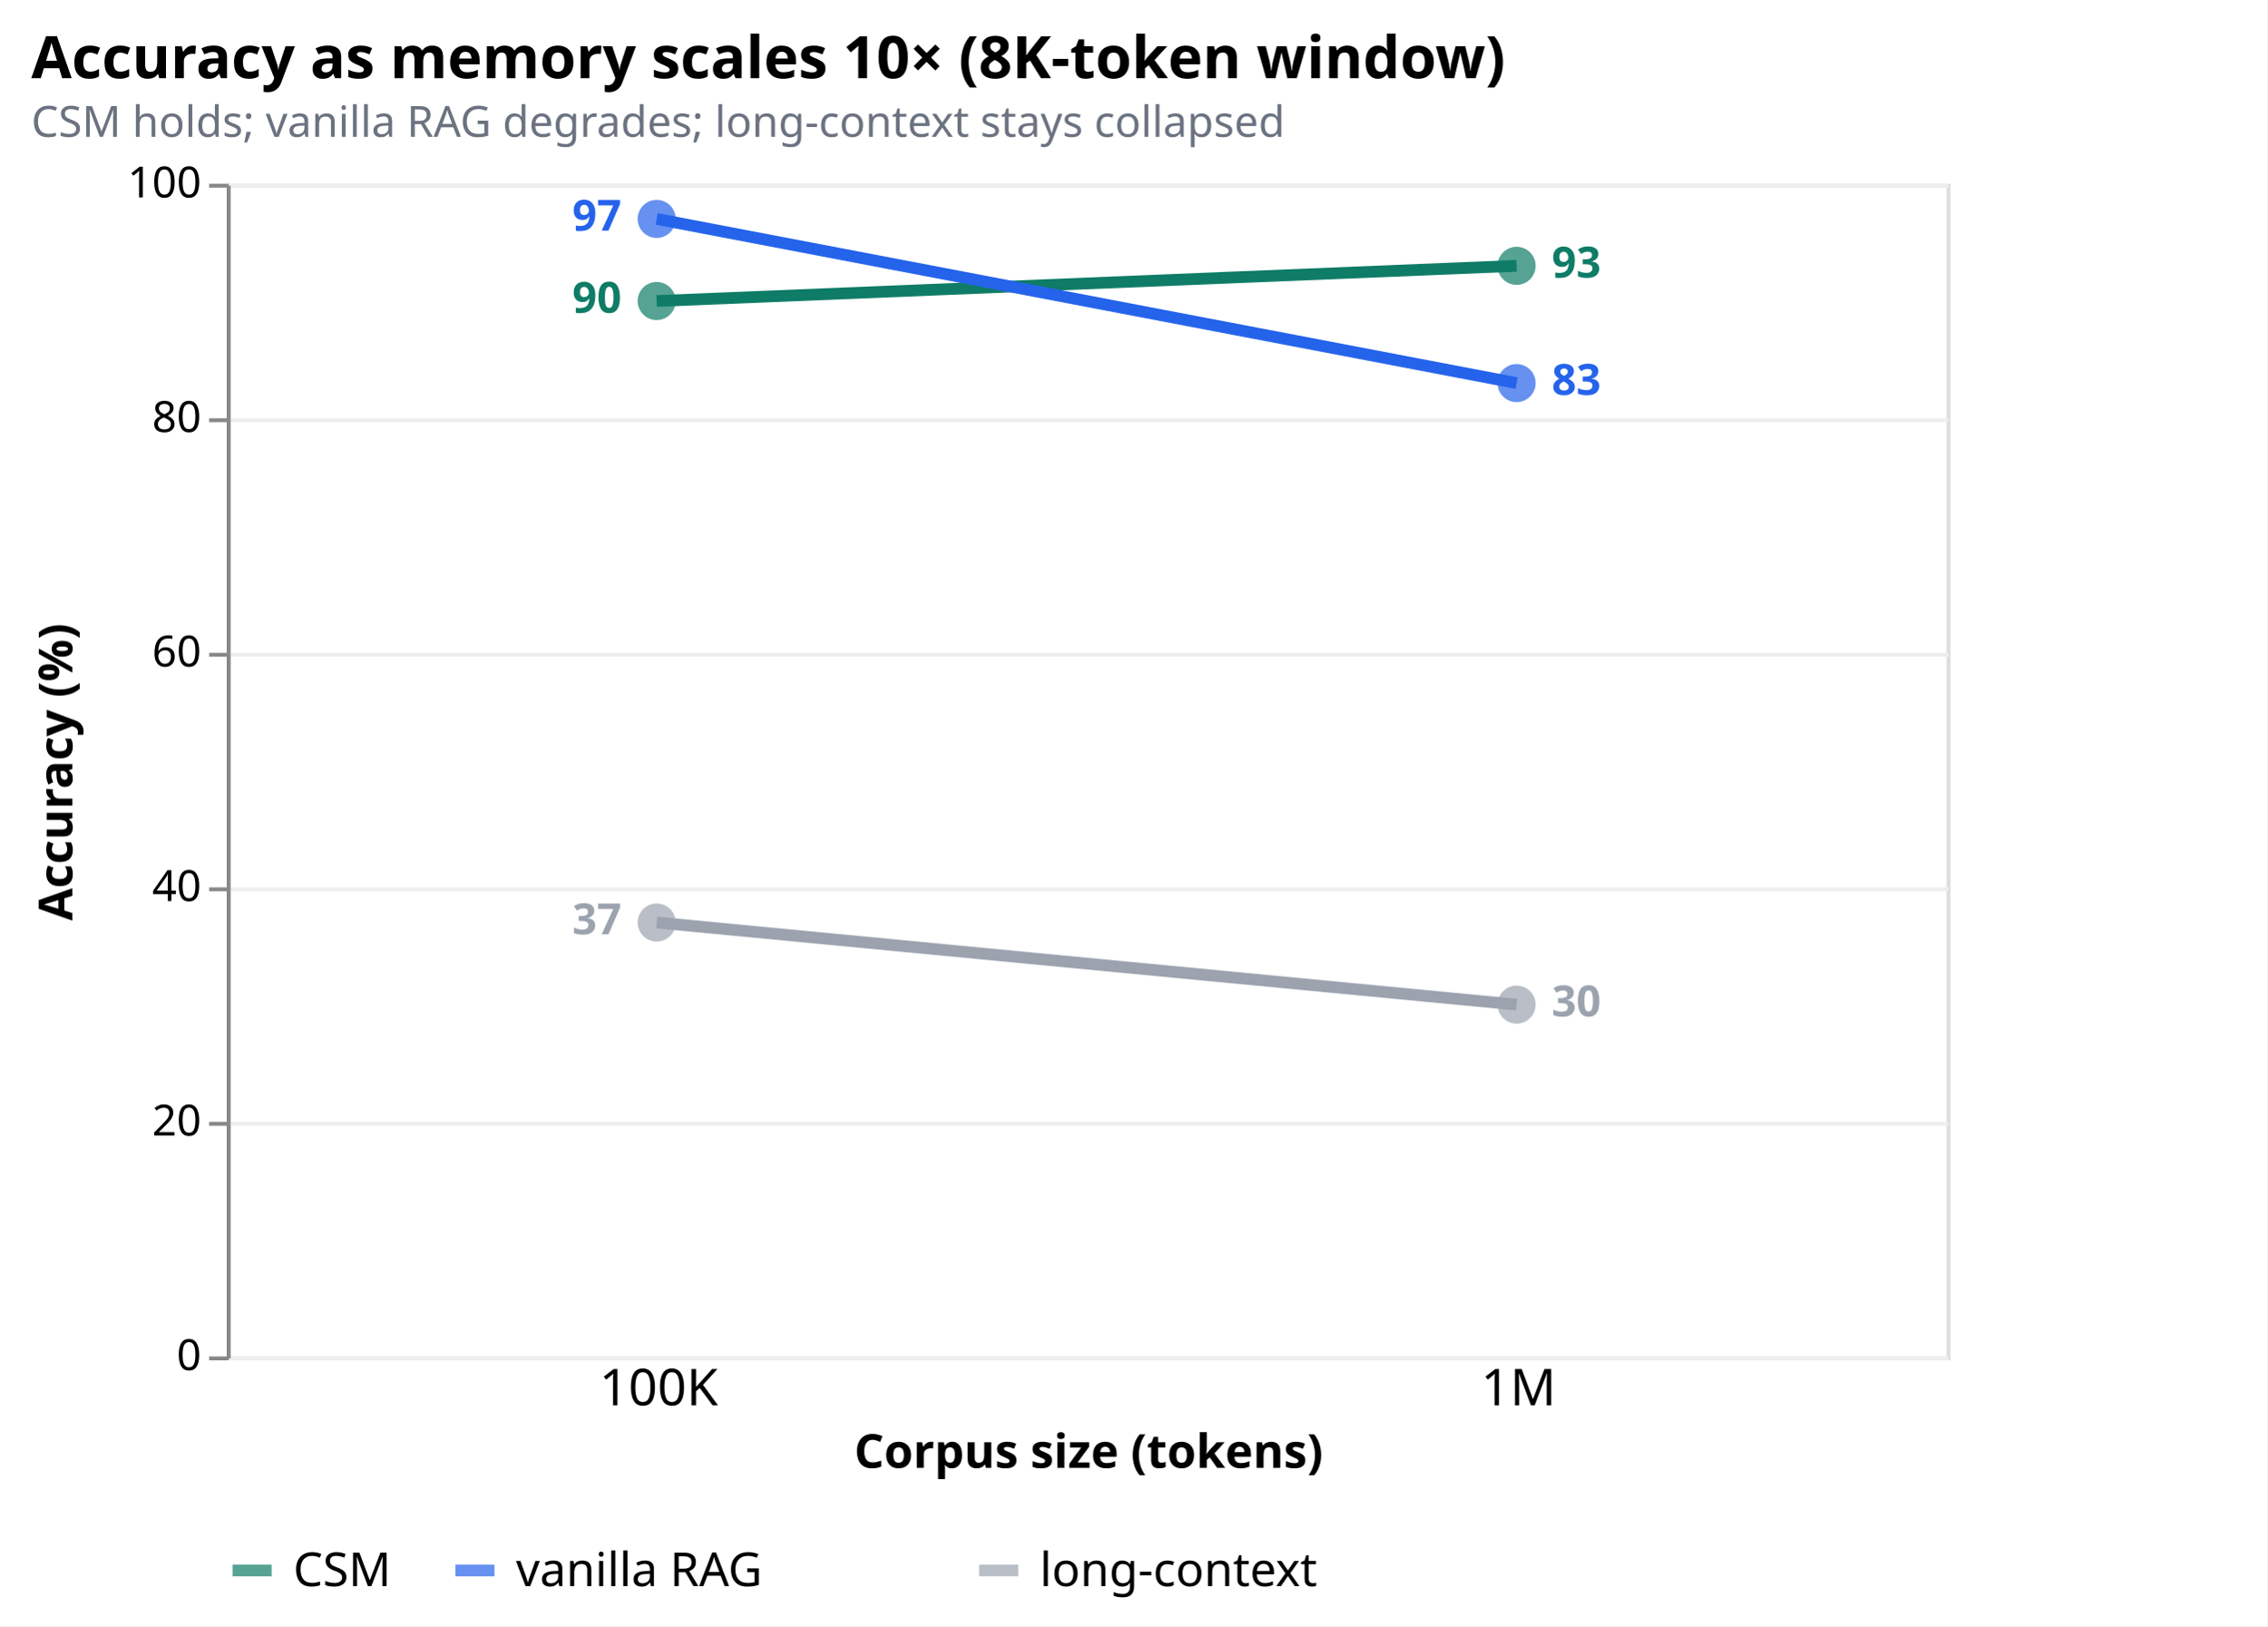
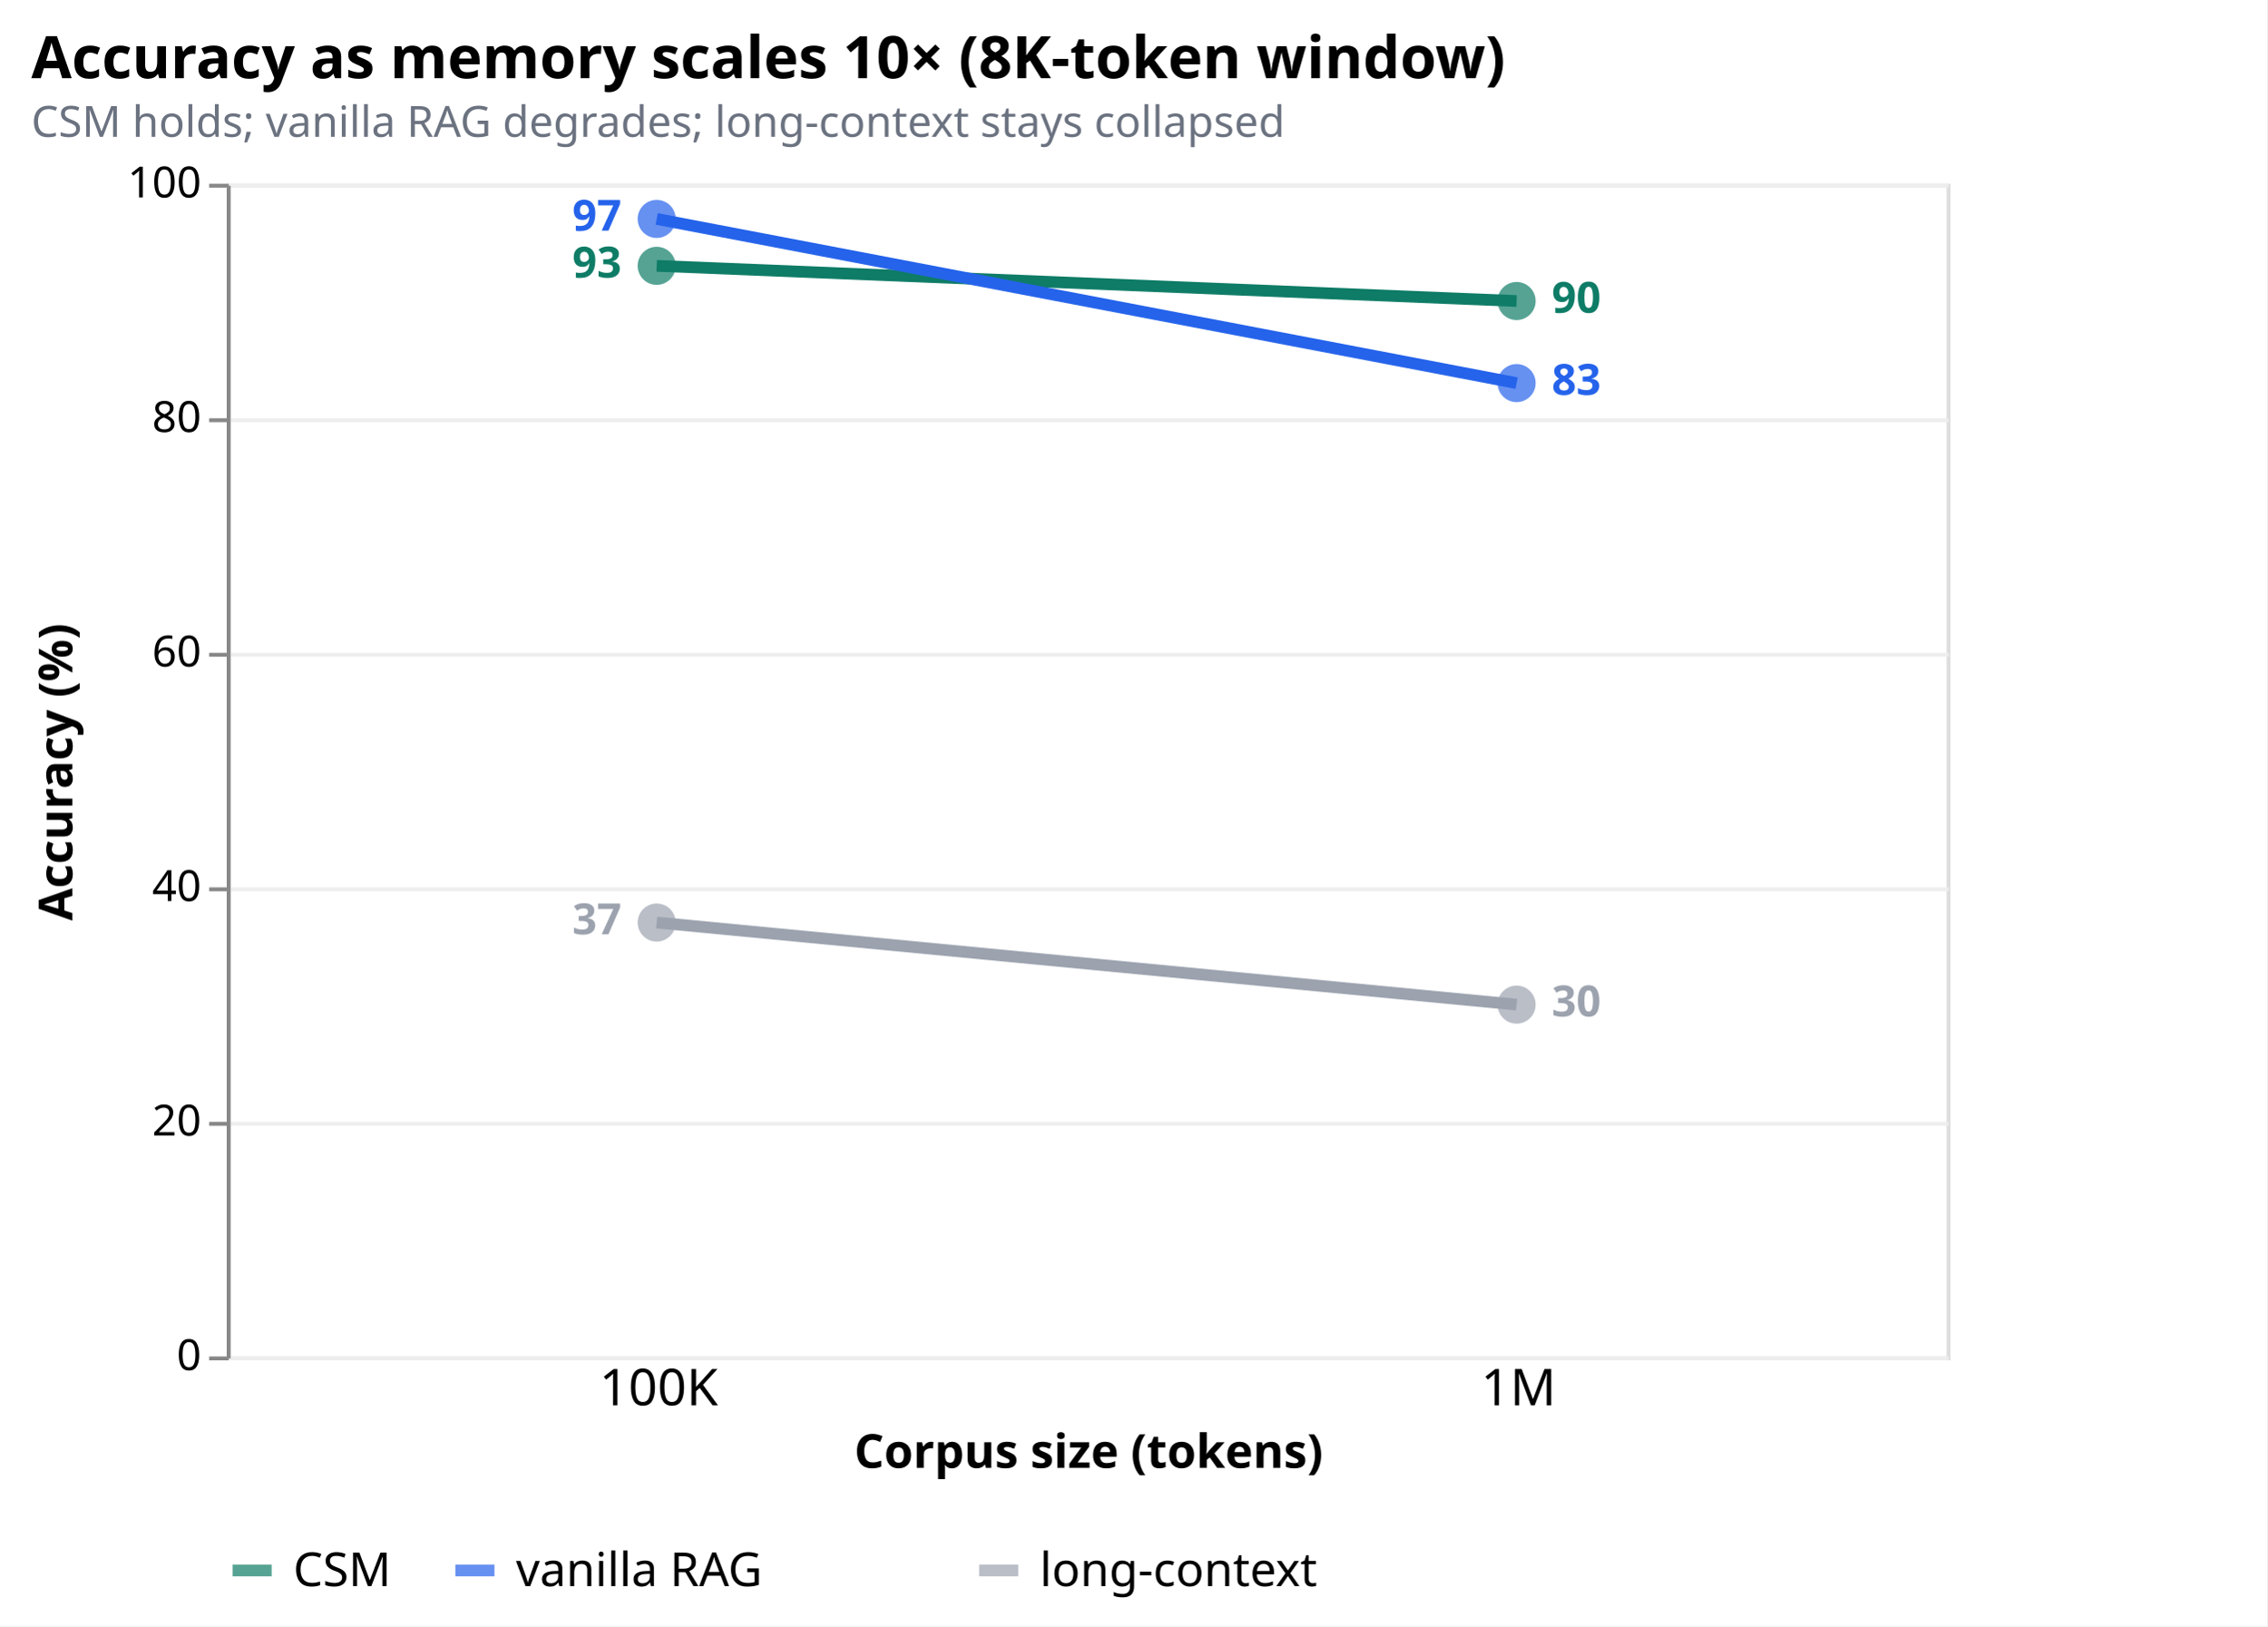
<svg xmlns="http://www.w3.org/2000/svg" version="1.1" class="marks" width="580" height="416" viewBox="0 0 580 416">
  <rect width="580" height="416" fill="white" />
  <g fill="none" stroke-miterlimit="10" transform="translate(58,47)">
    <g class="mark-group role-frame root" role="graphics-object" aria-roledescription="group mark container">
      <g transform="translate(0,0)">
        <path class="background" aria-hidden="true" d="M0.5,0.5h440v300h-440Z" stroke="#ddd" />
        <g>
          <g class="mark-group role-axis" aria-hidden="true">
            <g transform="translate(0.5,0.5)">
              <path class="background" aria-hidden="true" d="M0,0h0v0h0Z" pointer-events="none" />
              <g>
                <g class="mark-rule role-axis-grid" pointer-events="none">
                  <line transform="translate(0,300)" x2="440" y2="0" stroke="#eee" stroke-width="1" opacity="1" />
                  <line transform="translate(0,240)" x2="440" y2="0" stroke="#eee" stroke-width="1" opacity="1" />
                  <line transform="translate(0,180)" x2="440" y2="0" stroke="#eee" stroke-width="1" opacity="1" />
                  <line transform="translate(0,120)" x2="440" y2="0" stroke="#eee" stroke-width="1" opacity="1" />
                  <line transform="translate(0,60)" x2="440" y2="0" stroke="#eee" stroke-width="1" opacity="1" />
                  <line transform="translate(0,0)" x2="440" y2="0" stroke="#eee" stroke-width="1" opacity="1" />
                </g>
              </g>
              <path class="foreground" aria-hidden="true" d="" pointer-events="none" display="none" />
            </g>
          </g>
          <g class="mark-group role-axis" role="graphics-symbol" aria-roledescription="axis" aria-label="X-axis titled 'Corpus size (tokens)' for a discrete scale with 2 values: 100K, 1M">
            <g transform="translate(0.5,300.5)">
              <path class="background" aria-hidden="true" d="M0,0h0v0h0Z" pointer-events="none" />
              <g>
                <g class="mark-text role-axis-label" pointer-events="none">
                  <text text-anchor="middle" transform="translate(110,12)" font-family="sans-serif" font-size="13px" fill="#000" opacity="1">100K</text>
                  <text text-anchor="middle" transform="translate(330,12)" font-family="sans-serif" font-size="13px" fill="#000" opacity="1">1M</text>
                </g>
                <g class="mark-text role-axis-title" pointer-events="none">
                  <text text-anchor="middle" transform="translate(220,28)" font-family="sans-serif" font-size="12px" font-weight="bold" fill="#000" opacity="1">Corpus size (tokens)</text>
                </g>
              </g>
              <path class="foreground" aria-hidden="true" d="" pointer-events="none" display="none" />
            </g>
          </g>
          <g class="mark-group role-axis" role="graphics-symbol" aria-roledescription="axis" aria-label="Y-axis titled 'Accuracy (%)' for a linear scale with values from 0 to 100">
            <g transform="translate(0.5,0.5)">
              <path class="background" aria-hidden="true" d="M0,0h0v0h0Z" pointer-events="none" />
              <g>
                <g class="mark-rule role-axis-tick" pointer-events="none">
                  <line transform="translate(0,300)" x2="-5" y2="0" stroke="#888" stroke-width="1" opacity="1" />
                  <line transform="translate(0,240)" x2="-5" y2="0" stroke="#888" stroke-width="1" opacity="1" />
                  <line transform="translate(0,180)" x2="-5" y2="0" stroke="#888" stroke-width="1" opacity="1" />
                  <line transform="translate(0,120)" x2="-5" y2="0" stroke="#888" stroke-width="1" opacity="1" />
                  <line transform="translate(0,60)" x2="-5" y2="0" stroke="#888" stroke-width="1" opacity="1" />
                  <line transform="translate(0,0)" x2="-5" y2="0" stroke="#888" stroke-width="1" opacity="1" />
                </g>
                <g class="mark-text role-axis-label" pointer-events="none">
                  <text text-anchor="end" transform="translate(-7,303)" font-family="sans-serif" font-size="11px" fill="#000" opacity="1">0</text>
                  <text text-anchor="end" transform="translate(-7,243)" font-family="sans-serif" font-size="11px" fill="#000" opacity="1">20</text>
                  <text text-anchor="end" transform="translate(-7,183)" font-family="sans-serif" font-size="11px" fill="#000" opacity="1">40</text>
                  <text text-anchor="end" transform="translate(-7,123)" font-family="sans-serif" font-size="11px" fill="#000" opacity="1">60</text>
                  <text text-anchor="end" transform="translate(-7,63)" font-family="sans-serif" font-size="11px" fill="#000" opacity="1">80</text>
                  <text text-anchor="end" transform="translate(-7,3)" font-family="sans-serif" font-size="11px" fill="#000" opacity="1">100</text>
                </g>
                <g class="mark-rule role-axis-domain" pointer-events="none">
                  <line transform="translate(0,300)" x2="0" y2="-300" stroke="#888" stroke-width="1" opacity="1" />
                </g>
                <g class="mark-text role-axis-title" pointer-events="none">
                  <text text-anchor="middle" transform="translate(-37,150) rotate(-90) translate(0,-3)" font-family="sans-serif" font-size="12px" font-weight="bold" fill="#000" opacity="1">Accuracy (%)</text>
                </g>
              </g>
              <path class="foreground" aria-hidden="true" d="" pointer-events="none" display="none" />
            </g>
          </g>
          <g class="mark-group role-scope layer_0_pathgroup" role="graphics-object" aria-roledescription="group mark container">
            <g transform="translate(0,0)">
              <path class="background" aria-hidden="true" d="M0,0h440v300h-440Z" />
              <g>
                <g class="mark-line role-mark layer_0_marks" role="graphics-object" aria-roledescription="line mark container">
-                   <path aria-label="Corpus size (tokens): 100K; Accuracy (%): 90; system: CSM" role="graphics-symbol" aria-roledescription="line mark" d="M110,30L330,21" stroke="#0e7c66" stroke-width="3" />
+                   <path aria-label="Corpus size (tokens): 100K; Accuracy (%): 93; system: CSM" role="graphics-symbol" aria-roledescription="line mark" d="M110,21L330,30" stroke="#0e7c66" stroke-width="3" />
                </g>
              </g>
              <path class="foreground" aria-hidden="true" d="" display="none" />
            </g>
            <g transform="translate(0,0)">
              <path class="background" aria-hidden="true" d="M0,0h440v300h-440Z" />
              <g>
                <g class="mark-line role-mark layer_0_marks" role="graphics-object" aria-roledescription="line mark container">
                  <path aria-label="Corpus size (tokens): 100K; Accuracy (%): 97; system: vanilla RAG" role="graphics-symbol" aria-roledescription="line mark" d="M110,9L330,51" stroke="#2563eb" stroke-width="3" />
                </g>
              </g>
              <path class="foreground" aria-hidden="true" d="" display="none" />
            </g>
            <g transform="translate(0,0)">
              <path class="background" aria-hidden="true" d="M0,0h440v300h-440Z" />
              <g>
                <g class="mark-line role-mark layer_0_marks" role="graphics-object" aria-roledescription="line mark container">
                  <path aria-label="Corpus size (tokens): 100K; Accuracy (%): 37; system: long-context" role="graphics-symbol" aria-roledescription="line mark" d="M110,189L330,210" stroke="#9ca3af" stroke-width="3" />
                </g>
              </g>
              <path class="foreground" aria-hidden="true" d="" display="none" />
            </g>
          </g>
          <g class="mark-symbol role-mark layer_1_marks" role="graphics-object" aria-roledescription="symbol mark container">
-             <path aria-label="Corpus size (tokens): 100K; Accuracy (%): 90; system: CSM" role="graphics-symbol" aria-roledescription="point" transform="translate(110,30)" d="M4.873,0A4.873,4.873,0,1,1,-4.873,0A4.873,4.873,0,1,1,4.873,0" fill="#0e7c66" stroke-width="2" opacity="0.7" />
-             <path aria-label="Corpus size (tokens): 1M; Accuracy (%): 93; system: CSM" role="graphics-symbol" aria-roledescription="point" transform="translate(330,21)" d="M4.873,0A4.873,4.873,0,1,1,-4.873,0A4.873,4.873,0,1,1,4.873,0" fill="#0e7c66" stroke-width="2" opacity="0.7" />
+             <path aria-label="Corpus size (tokens): 100K; Accuracy (%): 93; system: CSM" role="graphics-symbol" aria-roledescription="point" transform="translate(110,21)" d="M4.873,0A4.873,4.873,0,1,1,-4.873,0A4.873,4.873,0,1,1,4.873,0" fill="#0e7c66" stroke-width="2" opacity="0.7" />
+             <path aria-label="Corpus size (tokens): 1M; Accuracy (%): 90; system: CSM" role="graphics-symbol" aria-roledescription="point" transform="translate(330,30)" d="M4.873,0A4.873,4.873,0,1,1,-4.873,0A4.873,4.873,0,1,1,4.873,0" fill="#0e7c66" stroke-width="2" opacity="0.7" />
            <path aria-label="Corpus size (tokens): 100K; Accuracy (%): 97; system: vanilla RAG" role="graphics-symbol" aria-roledescription="point" transform="translate(110,9)" d="M4.873,0A4.873,4.873,0,1,1,-4.873,0A4.873,4.873,0,1,1,4.873,0" fill="#2563eb" stroke-width="2" opacity="0.7" />
            <path aria-label="Corpus size (tokens): 1M; Accuracy (%): 83; system: vanilla RAG" role="graphics-symbol" aria-roledescription="point" transform="translate(330,51)" d="M4.873,0A4.873,4.873,0,1,1,-4.873,0A4.873,4.873,0,1,1,4.873,0" fill="#2563eb" stroke-width="2" opacity="0.7" />
            <path aria-label="Corpus size (tokens): 100K; Accuracy (%): 37; system: long-context" role="graphics-symbol" aria-roledescription="point" transform="translate(110,189)" d="M4.873,0A4.873,4.873,0,1,1,-4.873,0A4.873,4.873,0,1,1,4.873,0" fill="#9ca3af" stroke-width="2" opacity="0.7" />
            <path aria-label="Corpus size (tokens): 1M; Accuracy (%): 30; system: long-context" role="graphics-symbol" aria-roledescription="point" transform="translate(330,210)" d="M4.873,0A4.873,4.873,0,1,1,-4.873,0A4.873,4.873,0,1,1,4.873,0" fill="#9ca3af" stroke-width="2" opacity="0.7" />
          </g>
          <g class="mark-text role-mark layer_2_marks" role="graphics-object" aria-roledescription="text mark container">
-             <text aria-label="Corpus size (tokens): 1M; Accuracy (%): 93; system: CSM; acc: 93" role="graphics-symbol" aria-roledescription="text mark" text-anchor="start" transform="translate(339,24)" font-family="sans-serif" font-size="11px" font-weight="bold" fill="#0e7c66">93</text>
+             <text aria-label="Corpus size (tokens): 1M; Accuracy (%): 90; system: CSM; acc: 90" role="graphics-symbol" aria-roledescription="text mark" text-anchor="start" transform="translate(339,33)" font-family="sans-serif" font-size="11px" font-weight="bold" fill="#0e7c66">90</text>
            <text aria-label="Corpus size (tokens): 1M; Accuracy (%): 83; system: vanilla RAG; acc: 83" role="graphics-symbol" aria-roledescription="text mark" text-anchor="start" transform="translate(339,54)" font-family="sans-serif" font-size="11px" font-weight="bold" fill="#2563eb">83</text>
            <text aria-label="Corpus size (tokens): 1M; Accuracy (%): 30; system: long-context; acc: 30" role="graphics-symbol" aria-roledescription="text mark" text-anchor="start" transform="translate(339,213)" font-family="sans-serif" font-size="11px" font-weight="bold" fill="#9ca3af">30</text>
          </g>
          <g class="mark-text role-mark layer_3_marks" role="graphics-object" aria-roledescription="text mark container">
-             <text aria-label="Corpus size (tokens): 100K; Accuracy (%): 90; system: CSM; acc: 90" role="graphics-symbol" aria-roledescription="text mark" text-anchor="end" transform="translate(101,33)" font-family="sans-serif" font-size="11px" font-weight="bold" fill="#0e7c66">90</text>
+             <text aria-label="Corpus size (tokens): 100K; Accuracy (%): 93; system: CSM; acc: 93" role="graphics-symbol" aria-roledescription="text mark" text-anchor="end" transform="translate(101,24)" font-family="sans-serif" font-size="11px" font-weight="bold" fill="#0e7c66">93</text>
            <text aria-label="Corpus size (tokens): 100K; Accuracy (%): 97; system: vanilla RAG; acc: 97" role="graphics-symbol" aria-roledescription="text mark" text-anchor="end" transform="translate(101,12)" font-family="sans-serif" font-size="11px" font-weight="bold" fill="#2563eb">97</text>
            <text aria-label="Corpus size (tokens): 100K; Accuracy (%): 37; system: long-context; acc: 37" role="graphics-symbol" aria-roledescription="text mark" text-anchor="end" transform="translate(101,192)" font-family="sans-serif" font-size="11px" font-weight="bold" fill="#9ca3af">37</text>
          </g>
          <g class="mark-group role-legend" role="graphics-symbol" aria-roledescription="legend" aria-label="Symbol legend for fill color and stroke color with 3 values: CSM, vanilla RAG, long-context">
            <g transform="translate(0,348)">
              <path class="background" aria-hidden="true" d="M0,0h323v13h-323Z" pointer-events="none" />
              <g>
                <g class="mark-group role-legend-entry">
                  <g transform="translate(0,0)">
                    <path class="background" aria-hidden="true" d="M0,0h0v0h0Z" pointer-events="none" />
                    <g>
                      <g class="mark-group role-scope" role="graphics-object" aria-roledescription="group mark container">
                        <g transform="translate(0,0.25)">
                          <path class="background" aria-hidden="true" d="M0,0h45v12.5h-45Z" pointer-events="none" opacity="1" />
                          <g>
                            <g class="mark-symbol role-legend-symbol" pointer-events="none">
                              <path transform="translate(6.5,6.5)" d="M-5,0L5,0" fill="#0e7c66" stroke="#0e7c66" stroke-width="3" opacity="0.7" />
                            </g>
                            <g class="mark-text role-legend-label" pointer-events="none">
                              <text text-anchor="start" transform="translate(17,10.5)" font-family="sans-serif" font-size="12px" fill="#000" opacity="1">CSM</text>
                            </g>
                          </g>
                          <path class="foreground" aria-hidden="true" d="" pointer-events="none" display="none" />
                        </g>
                        <g transform="translate(57,0.25)">
                          <path class="background" aria-hidden="true" d="M0,0h122v12.5h-122Z" pointer-events="none" opacity="1" />
                          <g>
                            <g class="mark-symbol role-legend-symbol" pointer-events="none">
                              <path transform="translate(6.5,6.5)" d="M-5,0L5,0" fill="#2563eb" stroke="#2563eb" stroke-width="3" opacity="0.7" />
                            </g>
                            <g class="mark-text role-legend-label" pointer-events="none">
                              <text text-anchor="start" transform="translate(17,10.5)" font-family="sans-serif" font-size="12px" fill="#000" opacity="1">vanilla RAG</text>
                            </g>
                          </g>
                          <path class="foreground" aria-hidden="true" d="" pointer-events="none" display="none" />
                        </g>
                        <g transform="translate(191,0.25)">
                          <path class="background" aria-hidden="true" d="M0,0h132v12.5h-132Z" pointer-events="none" opacity="1" />
                          <g>
                            <g class="mark-symbol role-legend-symbol" pointer-events="none">
                              <path transform="translate(6.5,6.5)" d="M-5,0L5,0" fill="#9ca3af" stroke="#9ca3af" stroke-width="3" opacity="0.7" />
                            </g>
                            <g class="mark-text role-legend-label" pointer-events="none">
                              <text text-anchor="start" transform="translate(17,10.5)" font-family="sans-serif" font-size="12px" fill="#000" opacity="1">long-context</text>
                            </g>
                          </g>
                          <path class="foreground" aria-hidden="true" d="" pointer-events="none" display="none" />
                        </g>
                      </g>
                    </g>
                    <path class="foreground" aria-hidden="true" d="" pointer-events="none" display="none" />
                  </g>
                </g>
              </g>
              <path class="foreground" aria-hidden="true" d="" pointer-events="none" display="none" />
            </g>
          </g>
          <g class="mark-group role-title">
            <g transform="translate(-50,-39)">
              <path class="background" aria-hidden="true" d="M0,0h0v0h0Z" pointer-events="none" />
              <g>
                <g class="mark-text role-title-text" role="graphics-symbol" aria-roledescription="title" aria-label="Title text 'Accuracy as memory scales 10× (8K-token window)'" pointer-events="none">
                  <text text-anchor="start" transform="translate(0,12)" font-family="sans-serif" font-size="15px" font-weight="bold" fill="#000" opacity="1">Accuracy as memory scales 10× (8K-token window)</text>
                </g>
                <g class="mark-text role-title-subtitle" role="graphics-symbol" aria-roledescription="subtitle" aria-label="Subtitle text 'CSM holds; vanilla RAG degrades; long-context stays collapsed'" pointer-events="none">
                  <text text-anchor="start" transform="translate(0,27)" font-family="sans-serif" font-size="11px" fill="#6b7280" opacity="1">CSM holds; vanilla RAG degrades; long-context stays collapsed</text>
                </g>
              </g>
              <path class="foreground" aria-hidden="true" d="" pointer-events="none" display="none" />
            </g>
          </g>
        </g>
        <path class="foreground" aria-hidden="true" d="" display="none" />
      </g>
    </g>
  </g>
</svg>
